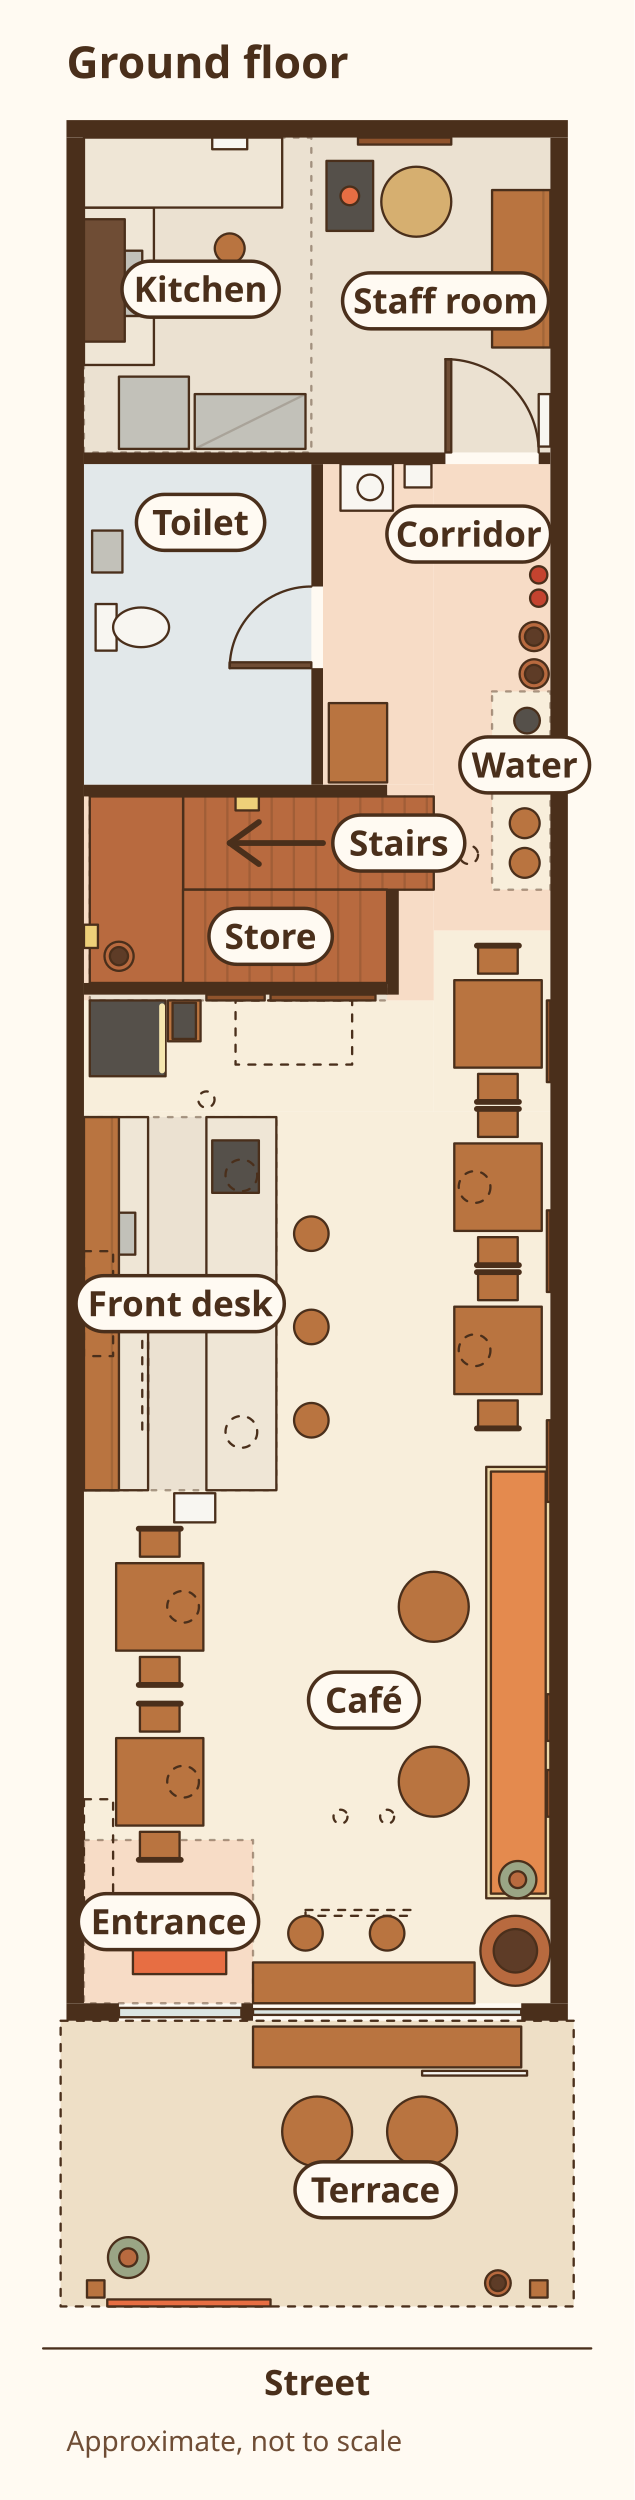
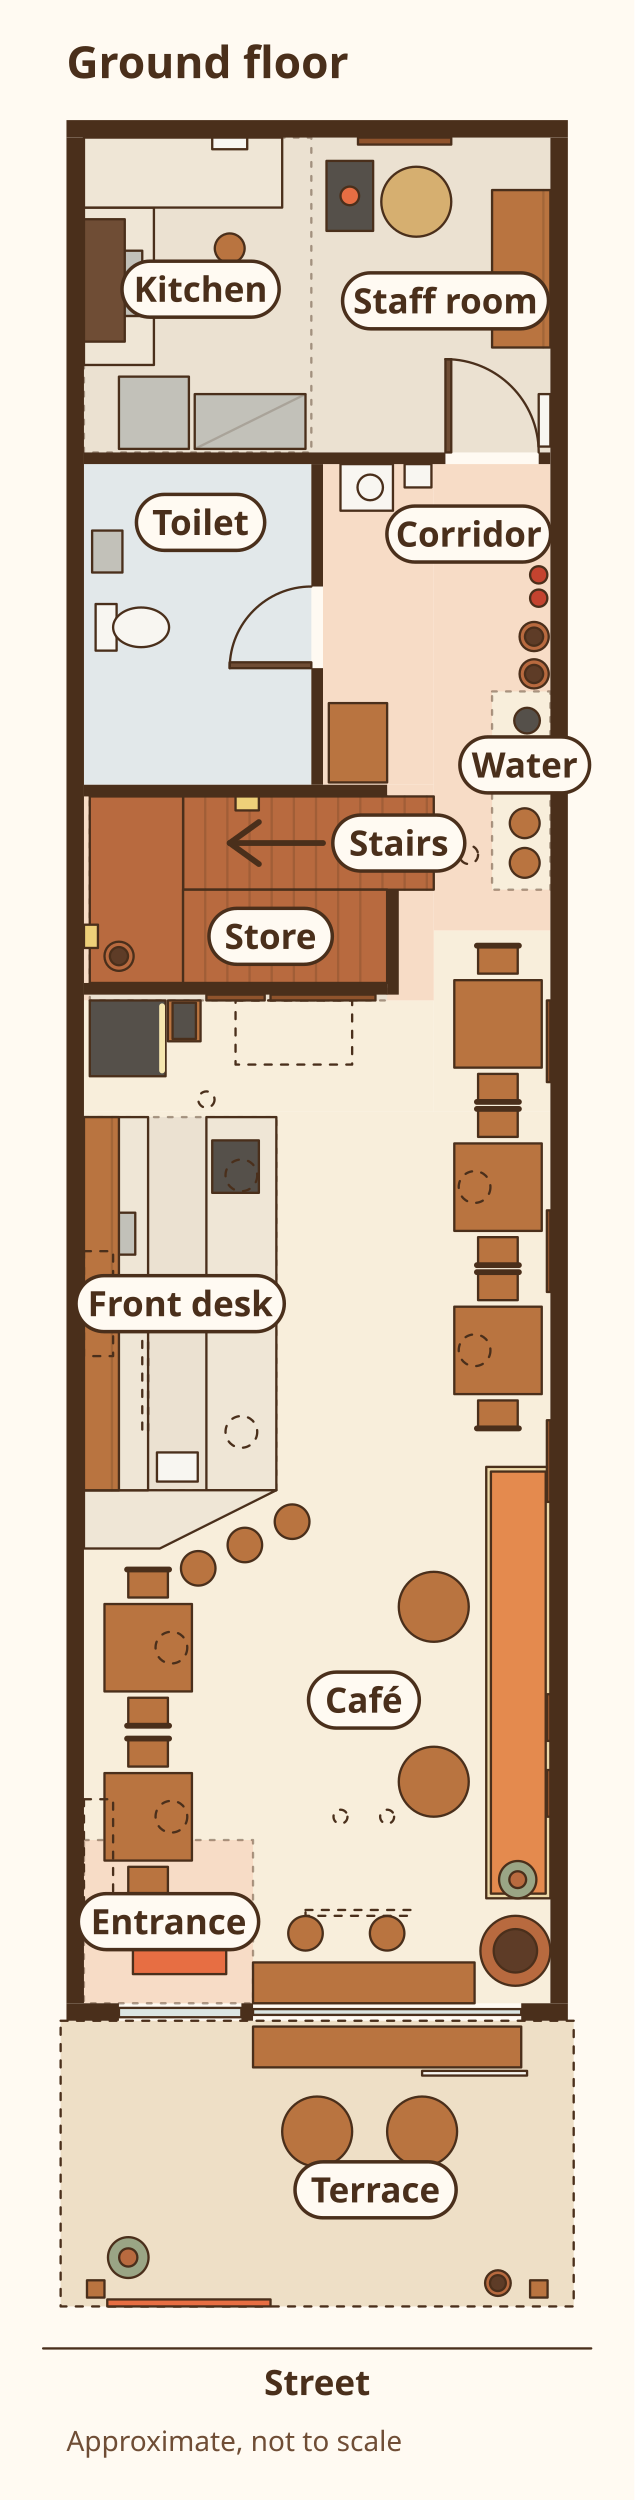
<svg xmlns="http://www.w3.org/2000/svg" class="hj-auto" viewBox="-36 -59 272 1072" width="272" height="1072" role="img" aria-labelledby="title desc">
  <style>.hj-auto{stroke:#4a2f1b;stroke-width:1;stroke-linecap:round;stroke-linejoin:round}.hj-auto path{vector-effect:non-scaling-stroke}.hj-auto text{stroke:none;font-family:Figtree,"Noto Sans Lao",system-ui,sans-serif}.hj-auto .b{fill:none;stroke-width:2.5}.hj-auto .dl{fill:none;stroke-dasharray:3 4}.hj-auto .h{stroke-width:1}.hj-auto .lb{fill:#fffaf2;stroke-width:1.5}.hj-auto .lc{fill:#6f4d35;font-size:12px}.hj-auto .ls{fill:#4a2f1b;font-size:12px;font-weight:600}.hj-auto .lt{fill:#4a2f1b;font-size:19px;font-weight:600}.hj-auto .lx{fill:#4a2f1b;font-size:15px;font-weight:600}.hj-auto .n{fill:none}.hj-auto .ns{stroke:none}.hj-auto .sd{fill:none;stroke-opacity:.45;stroke-dasharray:2 4}.hj-auto .tg{fill:none;stroke-opacity:.2}.hj-auto .wf{fill:#4a2f1b;stroke:none}.hj-auto .bm0{fill:#d6af70}.hj-auto .br0{fill:#6f4d35}.hj-auto .cs0{fill:#e48a4e}.hj-auto .dk0{fill:#55504a}.hj-auto .gl0{fill:#dbe5e2}.hj-auto .ja0{fill:#e76e43}.hj-auto .kfg{stroke:#f6e7b0}.hj-auto .la0{fill:#eed079}.hj-auto .pa0{fill:#fffaf2}.hj-auto .pl0{fill:#ecd9a8}.hj-auto .rd0{fill:#c4432f}.hj-auto .sg0{fill:#9aa585}.hj-auto .sh0{fill:#5e3c27}.hj-auto .sl0{fill:#c2c1b9}.hj-auto .t-outside{fill:#eedfc6}.hj-auto .t-path{fill:#f7dcc6}.hj-auto .t-shared{fill:#f8eedb}.hj-auto .t-staff{fill:#ebe1d1}.hj-auto .t-wash{fill:#e2e8ea}.hj-auto .tc0{fill:#b86a3f}.hj-auto .ti0{fill:#efe6d6}.hj-auto .wd0{fill:#b97440}.hj-auto .wh0{fill:#f8f6f1}.hj-auto .wk0{fill:#8f532c}@media (prefers-color-scheme:dark){.hj-auto{stroke:#dccdb6}.hj-auto .lb{fill:#2c1e13}.hj-auto .lc{fill:#cbb89c}.hj-auto .ls{fill:#f1e4cf}.hj-auto .lt{fill:#f1e4cf}.hj-auto .lx{fill:#f1e4cf}.hj-auto .wf{fill:#dccdb6}.hj-auto .bm0{fill:#806139}.hj-auto .br0{fill:#8a6444}.hj-auto .cs0{fill:#a3582f}.hj-auto .dk0{fill:#29251f}.hj-auto .gl0{fill:#e2b25a}.hj-auto .ja0{fill:#d0623a}.hj-auto .kfg{stroke:#eed079}.hj-auto .la0{fill:#f2d98a}.hj-auto .pa0{fill:#3a2b1f}.hj-auto .pl0{fill:#4a3423}.hj-auto .rd0{fill:#93301f}.hj-auto .sg0{fill:#6f7a60}.hj-auto .sh0{fill:#1b130d}.hj-auto .sl0{fill:#6a6862}.hj-auto .t-outside{fill:#2a221b}.hj-auto .t-path{fill:#40291b}.hj-auto .t-shared{fill:#33281d}.hj-auto .t-staff{fill:#2f271f}.hj-auto .t-wash{fill:#36302b}.hj-auto .tc0{fill:#8f5334}.hj-auto .ti0{fill:#4d4034}.hj-auto .wd0{fill:#7d4526}.hj-auto .wh0{fill:#5f5a54}.hj-auto .wk0{fill:#5e3219}}</style>
  <path class="pa0 ns" d="M-36 -59L236 -59L236 1013L-36 1013Z" />
  <g id="floor-ground" data-floor="ground" data-level="0">
    <g id="area-terrace" data-area="terrace" data-kind="outside">
      <path class="t-outside ns" d="M-10 807.5L210 807.5L210 930L-10 930Z" />
    </g>
    <g id="area-cafe" data-area="cafe" data-kind="shared">
      <path class="t-shared ns" d="M0 417.5L200 417.5L200 800L0 800Z" />
      <path class="t-shared ns" d="M0 370L150 370L150 417.5L0 417.5Z" />
      <path class="t-shared ns" d="M150 340L200 340L200 417.5L150 417.5Z" />
    </g>
    <g id="area-stairs-ground" data-area="stairs-ground" data-kind="path">
      <path class="t-path ns" d="M0 277.5L150 277.5L150 370L0 370Z" />
    </g>
    <g id="area-corridor" data-area="corridor" data-kind="path">
      <path class="t-path ns" d="M150 140L200 140L200 340L150 340Z" />
      <path class="t-path ns" d="M102.5 140L150 140L150 277.5L102.5 277.5Z" />
    </g>
    <g id="area-toilet-ground" data-area="toilet-ground" data-kind="wash">
      <path class="t-wash ns" d="M0 140L97.5 140L97.5 277.5L0 277.5Z" />
    </g>
    <g id="area-staff-kitchen" data-area="staff-kitchen" data-kind="staff">
      <path class="t-staff ns" d="M0 0L200 0L200 135L0 135Z" />
    </g>
    <g id="area-entrance" data-area="entrance" data-kind="path" data-parent="cafe">
      <path class="t-path ns" d="M0 730L72.5 730L72.5 800L0 800Z" />
      <path class="sd" d="M0 730L72.5 730L72.5 800L0 800Z" />
    </g>
    <g id="area-desk" data-area="desk" data-kind="staff" data-parent="cafe">
      <path class="t-staff ns" d="M0 420L82.5 420L82.5 580L0 580Z" />
      <path class="sd" d="M0 420L82.5 420L82.5 580L0 580Z" />
    </g>
    <g id="area-store-stairs" data-area="store-stairs" data-kind="staff" data-parent="stairs-ground">
      <path class="t-staff ns" d="M2.5 282.5L130 282.5L130 370L2.5 370Z" />
      <path class="sd" d="M2.5 282.5L130 282.5L130 370L2.5 370Z" />
    </g>
    <g id="area-water" data-area="water" data-kind="shared" data-parent="corridor">
      <path class="t-shared ns" d="M175 237.5L200 237.5L200 322.5L175 322.5Z" />
      <path class="sd" d="M175 237.5L200 237.5L200 322.5L175 322.5Z" />
    </g>
    <g id="area-kitchen" data-area="kitchen" data-kind="staff" data-parent="staff-kitchen">
      <path class="t-staff ns" d="M0 0L97.5 0L97.5 135L0 135Z" />
      <path class="sd" d="M0 0L97.5 0L97.5 135L0 135Z" />
    </g>
    <g id="fx-door-front" data-fixture="door" data-area="entrance" data-room="cafe">
      <path class="gl0" d="M15 802L67.5 802L67.5 806L15 806Z" />
    </g>
    <g id="fx-window-front" data-fixture="window" data-area="cafe" data-room="cafe">
      <path class="gl0" d="M72.5 802.5L187.5 802.5L187.5 805L72.5 805Z" />
    </g>
    <g id="fx-post-left" data-fixture="post" data-area="terrace" data-room="terrace">
      <path class="wd0" d="M1.3 918.8L8.8 918.8L8.8 926.2L1.3 926.2Z" />
    </g>
    <g id="fx-post-right" data-fixture="post" data-area="terrace" data-room="terrace">
      <path class="wd0" d="M191.3 918.8L198.8 918.8L198.8 926.2L191.3 926.2Z" />
    </g>
    <g id="fx-bench-terrace" data-fixture="bench" data-area="terrace" data-room="terrace">
      <path class="wd0" d="M72.5 810L187.5 810L187.5 827.5L72.5 827.5Z" />
    </g>
    <g id="fx-table-terrace-1" data-fixture="table-small-round" data-area="terrace" data-room="terrace">
      <path class="wd0" d="M115 855C115 863.3 108.3 870 100 870C91.7 870 85 863.3 85 855C85 846.7 91.7 840 100 840C108.3 840 115 846.7 115 855Z" />
    </g>
    <g id="fx-table-terrace-2" data-fixture="table-small-round" data-area="terrace" data-room="terrace">
      <path class="wd0" d="M160 855C160 863.3 153.3 870 145 870C136.7 870 130 863.3 130 855C130 846.7 136.7 840 145 840C153.3 840 160 846.7 160 855Z" />
    </g>
    <g id="fx-jar-butts" data-fixture="jar-clay" data-area="terrace" data-room="terrace" data-confirmed="false">
      <path class="tc0" d="M183 920C183 923 180.5 925.5 177.5 925.5C174.5 925.5 172 923 172 920C172 917 174.5 914.5 177.5 914.5C180.5 914.5 183 917 183 920Z" />
      <path class="sh0" d="M180.9 920C180.9 921.9 179.4 923.4 177.5 923.4C175.6 923.4 174.1 921.9 174.1 920C174.1 918.1 175.6 916.6 177.5 916.6C179.4 916.6 180.9 918.1 180.9 920Z" />
    </g>
    <g id="fx-plant-terrace" data-fixture="plant" data-area="terrace" data-room="terrace">
      <path class="sg0" d="M27.7 909C27.7 913.8 23.8 917.8 19 917.8C14.2 917.8 10.3 913.8 10.3 909C10.3 904.2 14.2 900.3 19 900.3C23.8 900.3 27.7 904.2 27.7 909Z" />
      <path class="tc0" d="M22.9 909C22.9 911.2 21.2 912.9 19 912.9C16.8 912.9 15.1 911.2 15.1 909C15.1 906.8 16.8 905.1 19 905.1C21.2 905.1 22.9 906.8 22.9 909Z" />
    </g>
    <g id="fx-doormat" data-fixture="doormat" data-area="entrance" data-room="cafe">
      <path class="ja0" d="M21 762.5L61 762.5L61 787.5L21 787.5Z" />
      <path class="tg" d="M21 775L61 775" />
    </g>
    <g id="fx-window-ledge" data-fixture="window-ledge" data-area="cafe" data-room="cafe">
      <path class="wd0" d="M72.5 782.5L167.5 782.5L167.5 800L72.5 800Z" />
    </g>
    <g id="fx-stool-window-1" data-fixture="stool-low" data-area="cafe" data-room="cafe">
      <path class="wd0" d="M102.4 770C102.4 774.1 99.1 777.4 95 777.4C90.9 777.4 87.6 774.1 87.6 770C87.6 765.9 90.9 762.6 95 762.6C99.1 762.6 102.4 765.9 102.4 770Z" />
    </g>
    <g id="fx-stool-window-2" data-fixture="stool-low" data-area="cafe" data-room="cafe">
      <path class="wd0" d="M137.4 770C137.4 774.1 134.1 777.4 130 777.4C125.9 777.4 122.6 774.1 122.6 770C122.6 765.9 125.9 762.6 130 762.6C134.1 762.6 137.4 765.9 137.4 770Z" />
    </g>
    <g id="fx-table-1" data-fixture="table" data-area="cafe" data-room="cafe">
-       <path class="wd0" d="M13.8 686.3L51.2 686.3L51.2 723.8L13.8 723.8Z" />
+       <path class="wd0" d="M8.8 701.3L46.3 701.3L46.3 738.8L8.8 738.8Z" />
    </g>
    <g id="fx-table-2" data-fixture="table" data-area="cafe" data-room="cafe">
-       <path class="wd0" d="M13.8 611.3L51.2 611.3L51.2 648.8L13.8 648.8Z" />
+       <path class="wd0" d="M8.8 628.8L46.3 628.8L46.3 666.3L8.8 666.3Z" />
    </g>
    <g id="fx-table-3" data-fixture="table" data-area="cafe" data-room="cafe">
      <path class="wd0" d="M158.8 501.3L196.3 501.3L196.3 538.8L158.8 538.8Z" />
    </g>
    <g id="fx-table-4" data-fixture="table" data-area="cafe" data-room="cafe">
      <path class="wd0" d="M158.8 431.3L196.3 431.3L196.3 468.8L158.8 468.8Z" />
    </g>
    <g id="fx-table-5" data-fixture="table" data-area="cafe" data-room="cafe">
      <path class="wd0" d="M158.8 361.3L196.3 361.3L196.3 398.8L158.8 398.8Z" />
    </g>
    <g id="fx-chair-1" data-fixture="chair" data-area="cafe" data-room="cafe">
-       <path class="wd0" d="M24 726.5L41 726.5L41 738.5L24 738.5Z" />
-       <path class="b n" d="M23.5 738.5L41.5 738.5" />
+       <path class="wd0" d="M19 741.5L36 741.5L36 753.5L19 753.5Z" />
+       <path class="b n" d="M18.5 753.5L36.5 753.5" />
    </g>
    <g id="fx-chair-2" data-fixture="chair" data-area="cafe" data-room="cafe">
-       <path class="wd0" d="M24 671.5L41 671.5L41 683.5L24 683.5Z" />
-       <path class="b n" d="M23.5 671.5L41.5 671.5" />
+       <path class="wd0" d="M19 686.5L36 686.5L36 698.5L19 698.5Z" />
+       <path class="b n" d="M18.5 686.5L36.5 686.5" />
    </g>
    <g id="fx-chair-3" data-fixture="chair" data-area="cafe" data-room="cafe">
-       <path class="wd0" d="M24 651.5L41 651.5L41 663.5L24 663.5Z" />
-       <path class="b n" d="M23.5 663.5L41.5 663.5" />
+       <path class="wd0" d="M19 669L36 669L36 681L19 681Z" />
+       <path class="b n" d="M18.5 681L36.5 681" />
    </g>
    <g id="fx-chair-4" data-fixture="chair" data-area="cafe" data-room="cafe">
-       <path class="wd0" d="M24 596.5L41 596.5L41 608.5L24 608.5Z" />
-       <path class="b n" d="M23.5 596.5L41.5 596.5" />
+       <path class="wd0" d="M19 614L36 614L36 626L19 626Z" />
+       <path class="b n" d="M18.5 614L36.5 614" />
    </g>
    <g id="fx-chair-5" data-fixture="chair" data-area="cafe" data-room="cafe">
      <path class="wd0" d="M169 541.5L186 541.5L186 553.5L169 553.5Z" />
      <path class="b n" d="M168.5 553.5L186.5 553.5" />
    </g>
    <g id="fx-chair-6" data-fixture="chair" data-area="cafe" data-room="cafe">
      <path class="wd0" d="M169 486.5L186 486.5L186 498.5L169 498.5Z" />
      <path class="b n" d="M168.5 486.5L186.5 486.5" />
    </g>
    <g id="fx-chair-7" data-fixture="chair" data-area="cafe" data-room="cafe">
      <path class="wd0" d="M169 471.5L186 471.5L186 483.5L169 483.5Z" />
      <path class="b n" d="M168.5 483.5L186.5 483.5" />
    </g>
    <g id="fx-chair-8" data-fixture="chair" data-area="cafe" data-room="cafe">
      <path class="wd0" d="M169 416.5L186 416.5L186 428.5L169 428.5Z" />
      <path class="b n" d="M168.5 416.5L186.5 416.5" />
    </g>
    <g id="fx-chair-9" data-fixture="chair" data-area="cafe" data-room="cafe">
      <path class="wd0" d="M169 401.5L186 401.5L186 413.5L169 413.5Z" />
      <path class="b n" d="M168.5 413.5L186.5 413.5" />
    </g>
    <g id="fx-chair-10" data-fixture="chair" data-area="cafe" data-room="cafe">
      <path class="wd0" d="M169 346.5L186 346.5L186 358.5L169 358.5Z" />
      <path class="b n" d="M168.5 346.5L186.5 346.5" />
    </g>
    <g id="fx-bench-seat" data-fixture="bench-seat" data-area="cafe" data-room="cafe">
      <path class="pl0" d="M172.5 570L200 570L200 755L172.5 755Z" />
      <path class="cs0" d="M174.5 572L198 572L198 753L174.5 753Z" />
    </g>
    <g id="fx-table-tall-1" data-fixture="table-tall-round" data-area="cafe" data-room="cafe">
      <path class="wd0" d="M165 705C165 713.3 158.3 720 150 720C141.7 720 135 713.3 135 705C135 696.7 141.7 690 150 690C158.3 690 165 696.7 165 705Z" />
    </g>
    <g id="fx-table-tall-2" data-fixture="table-tall-round" data-area="cafe" data-room="cafe">
      <path class="wd0" d="M165 630C165 638.3 158.3 645 150 645C141.7 645 135 638.3 135 630C135 621.7 141.7 615 150 615C158.3 615 165 621.7 165 630Z" />
    </g>
    <g id="fx-jar-big" data-fixture="jar-big" data-area="cafe" data-room="cafe">
      <path class="tc0" d="M200 777.5C200 785.8 193.3 792.5 185 792.5C176.7 792.5 170 785.8 170 777.5C170 769.2 176.7 762.5 185 762.5C193.3 762.5 200 769.2 200 777.5Z" />
      <path class="sh0" d="M194.3 777.5C194.3 782.6 190.1 786.8 185 786.8C179.9 786.8 175.7 782.6 175.7 777.5C175.7 772.4 179.9 768.2 185 768.2C190.1 768.2 194.3 772.4 194.3 777.5Z" />
    </g>
    <g id="fx-plant-cafe" data-fixture="plant" data-area="cafe" data-room="cafe">
      <path class="sg0" d="M194 747C194 751.4 190.4 755 186 755C181.6 755 178 751.4 178 747C178 742.6 181.6 739 186 739C190.4 739 194 742.6 194 747Z" />
      <path class="tc0" d="M189.6 747C189.6 749 188 750.6 186 750.6C184 750.6 182.4 749 182.4 747C182.4 745 184 743.4 186 743.4C188 743.4 189.6 745 189.6 747Z" />
    </g>
    <g id="fx-counter" data-fixture="counter" data-area="desk" data-room="cafe">
      <path class="ti0" d="M52.5 420L82.5 420L82.5 580L52.5 580Z" />
    </g>
+     <g id="fx-bar" data-fixture="bar" data-area="cafe" data-room="cafe">
+       <path class="ti0" d="M0 605L32.5 605L82.5 580L0 580Z" />
+     </g>
    <g id="fx-back-counter" data-fixture="back-counter" data-area="desk" data-room="cafe">
      <path class="ti0" d="M0 420L27.5 420L27.5 580L0 580Z" />
    </g>
    <g id="fx-sink-bar" data-fixture="sink" data-area="desk" data-room="cafe">
      <path class="sl0" d="M6 461L22 461L22 479L6 479Z" />
    </g>
    <g id="fx-coffee-machine" data-fixture="coffee-machine" data-area="desk" data-room="cafe">
      <path class="dk0" d="M55 430L75 430L75 452.5L55 452.5Z" />
    </g>
    <g id="fx-shelves" data-fixture="shelves" data-area="desk" data-room="cafe">
      <path class="wd0" d="M0 420L15 420L15 580L0 580Z" />
      <path class="tg" d="M12 580L12 420" />
    </g>
    <g id="fx-stool-bar-1" data-fixture="stool-bar" data-area="cafe" data-room="cafe">
-       <path class="wd0" d="M104.9 550C104.9 554.1 101.6 557.4 97.5 557.4C93.4 557.4 90.1 554.1 90.1 550C90.1 545.9 93.4 542.6 97.5 542.6C101.6 542.6 104.9 545.9 104.9 550Z" />
+       <path class="wd0" d="M56.4 613.5C56.4 617.6 53.1 620.9 49 620.9C44.9 620.9 41.6 617.6 41.6 613.5C41.6 609.4 44.9 606.1 49 606.1C53.1 606.1 56.4 609.4 56.4 613.5Z" />
    </g>
    <g id="fx-stool-bar-2" data-fixture="stool-bar" data-area="cafe" data-room="cafe">
-       <path class="wd0" d="M104.9 510C104.9 514.1 101.6 517.4 97.5 517.4C93.4 517.4 90.1 514.1 90.1 510C90.1 505.9 93.4 502.6 97.5 502.6C101.6 502.6 104.9 505.9 104.9 510Z" />
+       <path class="wd0" d="M76.4 603.5C76.4 607.6 73.1 610.9 69 610.9C64.9 610.9 61.6 607.6 61.6 603.5C61.6 599.4 64.9 596.1 69 596.1C73.1 596.1 76.4 599.4 76.4 603.5Z" />
    </g>
    <g id="fx-stool-bar-3" data-fixture="stool-bar" data-area="cafe" data-room="cafe">
-       <path class="wd0" d="M104.9 470C104.9 474.1 101.6 477.4 97.5 477.4C93.4 477.4 90.1 474.1 90.1 470C90.1 465.9 93.4 462.6 97.5 462.6C101.6 462.6 104.9 465.9 104.9 470Z" />
+       <path class="wd0" d="M96.7 593.5C96.7 597.6 93.4 600.9 89.3 600.9C85.1 600.9 81.8 597.6 81.8 593.5C81.8 589.4 85.1 586.1 89.3 586.1C93.4 586.1 96.7 589.4 96.7 593.5Z" />
    </g>
    <g id="fx-fridge-drinks" data-fixture="fridge-drinks" data-area="cafe" data-room="cafe">
      <path class="dk0" d="M2.5 370L35 370L35 402.5L2.5 402.5Z" />
      <path class="b n kfg" d="M33.5 400L33.5 372.5" />
    </g>
    <g id="fx-printer" data-fixture="printer" data-area="cafe" data-room="cafe">
      <path class="wd0" d="M36 370L50 370L50 387.5L36 387.5Z" />
      <path class="dk0" d="M38 371L48 371L48 386.5L38 386.5Z" />
    </g>
-     <g id="fx-dehumidifier" data-fixture="dehumidifier" data-area="cafe" data-room="cafe">
-       <path class="wh0" d="M38.7 581.3L56.3 581.3L56.3 593.8L38.7 593.8Z" />
+     <g id="fx-dehumidifier" data-fixture="dehumidifier" data-area="cafe" data-room="cafe" data-confirmed="false">
+       <path class="wh0" d="M31.3 563.8L48.8 563.8L48.8 576.3L31.3 576.3Z" />
    </g>
    <g id="fx-luggage-space" data-fixture="luggage-space" data-area="cafe" data-room="cafe">
      <path class="dl" d="M65 370L115 370L115 397.5L65 397.5Z" />
    </g>
    <g id="fx-stairs-up" data-fixture="stairs" data-area="stairs-ground" data-room="stairs-ground">
      <path class="tc0" d="M42.5 282.5L150 282.5L150 322.5L42.5 322.5Z" />
      <path class="tg" d="M52 322.5L52 282.5M61.5 322.5L61.5 282.5M71 322.5L71 282.5M80.5 322.5L80.5 282.5M90 322.5L90 282.5M99.5 322.5L99.5 282.5M109 322.5L109 282.5M118.5 322.5L118.5 282.5M128 322.5L128 282.5M137.5 322.5L137.5 282.5M147 322.5L147 282.5" />
      <path class="b n" d="M102.5 302.5L62.5 302.5" />
      <path class="b n" d="M75 311.5L62.5 302.5L75 293.5" />
      <text class="ls" x="120" y="306.4" text-anchor="middle" textLength="13.2" lengthAdjust="spacingAndGlyphs">Up</text>
    </g>
    <g id="fx-stairs-landing" data-fixture="stairs" data-area="stairs-ground" data-room="stairs-ground">
      <path class="tc0" d="M2.5 282.5L42.5 282.5L42.5 362.5L2.5 362.5Z" />
    </g>
    <g id="fx-stairs-up-2" data-fixture="stairs" data-area="stairs-ground" data-room="stairs-ground">
      <path class="tc0" d="M42.5 322.5L130 322.5L130 362.5L42.5 362.5Z" />
      <path class="tg" d="M52 362.5L52 322.5M61.5 362.5L61.5 322.5M71 362.5L71 322.5M80.5 362.5L80.5 322.5M90 362.5L90 322.5M99.5 362.5L99.5 322.5M109 362.5L109 322.5M118.5 362.5L118.5 322.5" />
    </g>
    <g id="fx-door-store" data-fixture="door-panel" data-label="Staff Only" data-area="store-stairs" data-room="stairs-ground">
      <path class="wk0" d="M52.5 367.5L77.5 367.5L77.5 370L52.5 370Z" />
    </g>
    <g id="fx-doors-store" data-fixture="door-panel" data-area="store-stairs" data-room="stairs-ground">
      <path class="wk0" d="M80 367.5L125 367.5L125 370L80 370Z" />
    </g>
    <g id="fx-cupboard-corridor" data-fixture="cupboard" data-area="corridor" data-room="corridor">
      <path class="wd0" d="M105 242.5L130 242.5L130 276.5L105 276.5Z" />
    </g>
    <g id="fx-water-dispenser" data-fixture="water-dispenser" data-area="water" data-room="corridor">
      <path class="sl0" d="M180.3 260.3L197.7 260.3L197.7 277.8L180.3 277.8Z" />
      <path class="bm0" d="M196 269C196 272.9 192.9 276 189 276C185.1 276 182 272.9 182 269C182 265.1 185.1 262 189 262C192.9 262 196 265.1 196 269Z" />
    </g>
    <g id="fx-stool-water-1" data-fixture="stool-low" data-area="water" data-room="corridor">
      <path class="wd0" d="M195.4 311C195.4 314.5 192.5 317.4 189 317.4C185.5 317.4 182.6 314.5 182.6 311C182.6 307.5 185.5 304.6 189 304.6C192.5 304.6 195.4 307.5 195.4 311Z" />
    </g>
    <g id="fx-stool-water-2" data-fixture="stool-low" data-area="water" data-room="corridor">
      <path class="wd0" d="M195.4 294C195.4 297.5 192.5 300.4 189 300.4C185.5 300.4 182.6 297.5 182.6 294C182.6 290.5 185.5 287.6 189 287.6C192.5 287.6 195.4 290.5 195.4 294Z" />
    </g>
    <g id="fx-bin-water" data-fixture="bin" data-area="water" data-room="corridor">
      <path class="dk0" d="M195.5 250C195.5 253 193 255.5 190 255.5C187 255.5 184.5 253 184.5 250C184.5 247 187 244.5 190 244.5C193 244.5 195.5 247 195.5 250Z" />
    </g>
    <g id="fx-jar-clay-1" data-fixture="jar-clay" data-area="corridor" data-room="corridor">
      <path class="tc0" d="M199.3 230C199.3 233.5 196.5 236.2 193 236.2C189.5 236.2 186.8 233.5 186.8 230C186.8 226.5 189.5 223.7 193 223.7C196.5 223.7 199.3 226.5 199.3 230Z" />
      <path class="sh0" d="M196.9 230C196.9 232.1 195.1 233.9 193 233.9C190.9 233.9 189.1 232.1 189.1 230C189.1 227.9 190.9 226.1 193 226.1C195.1 226.1 196.9 227.9 196.9 230Z" />
    </g>
    <g id="fx-jar-clay-2" data-fixture="jar-clay" data-area="corridor" data-room="corridor">
      <path class="tc0" d="M199.3 214C199.3 217.5 196.5 220.2 193 220.2C189.5 220.2 186.8 217.5 186.8 214C186.8 210.5 189.5 207.7 193 207.7C196.5 207.7 199.3 210.5 199.3 214Z" />
      <path class="sh0" d="M196.9 214C196.9 216.1 195.1 217.9 193 217.9C190.9 217.9 189.1 216.1 189.1 214C189.1 211.9 190.9 210.1 193 210.1C195.1 210.1 196.9 211.9 196.9 214Z" />
    </g>
    <g id="fx-extinguisher-1" data-fixture="extinguisher" data-area="corridor" data-room="corridor">
      <path class="rd0" d="M198.7 197.5C198.7 199.6 197.1 201.2 195 201.2C192.9 201.2 191.3 199.6 191.3 197.5C191.3 195.4 192.9 193.8 195 193.8C197.1 193.8 198.7 195.4 198.7 197.5Z" />
    </g>
    <g id="fx-extinguisher-2" data-fixture="extinguisher" data-area="corridor" data-room="corridor">
      <path class="rd0" d="M198.7 187.5C198.7 189.6 197.1 191.2 195 191.2C192.9 191.2 191.3 189.6 191.3 187.5C191.3 185.4 192.9 183.8 195 183.8C197.1 183.8 198.7 185.4 198.7 187.5Z" />
    </g>
    <g id="fx-toilet-ground" data-fixture="toilet" data-area="toilet-ground" data-room="toilet-ground">
      <path class="wh0" d="M5 200L14 200L14 220L5 220Z" />
      <path class="wh0" d="M36.5 210C36.5 205.3 31.1 201.5 24.5 201.5C17.9 201.5 12.5 205.3 12.5 210C12.5 214.7 17.9 218.5 24.5 218.5C31.1 218.5 36.5 214.7 36.5 210Z" />
    </g>
    <g id="fx-sink-toilet" data-fixture="sink-small" data-area="toilet-ground" data-room="toilet-ground">
      <path class="sl0" d="M3.5 168.5L16.5 168.5L16.5 186.5L3.5 186.5Z" />
    </g>
    <g id="fx-door-toilet" data-fixture="door-leaf" data-label="Toilet" data-area="toilet-ground" data-room="toilet-ground">
      <path class="br0" d="M62.5 225L97.5 225L97.5 227.5L62.5 227.5Z" />
      <path class="h n" d="M62.5 227.5C62.5 208.2 78.2 192.5 97.5 192.5" />
    </g>
    <g id="fx-basin-corridor" data-fixture="basin" data-area="corridor" data-room="corridor">
      <path class="wh0" d="M110 140L132.5 140L132.5 160L110 160Z" />
      <path class="h n" d="M128.2 150C128.2 153 125.8 155.5 122.7 155.5C119.7 155.5 117.3 153 117.3 150C117.3 147 119.7 144.5 122.7 144.5C125.8 144.5 128.2 147 128.2 150Z" />
    </g>
    <g id="fx-hand-dryer-ground" data-fixture="hand-dryer" data-area="corridor" data-room="corridor">
      <path class="wh0" d="M137.5 140L149 140L149 150L137.5 150Z" />
    </g>
    <g id="fx-door-staff" data-fixture="door-leaf" data-label="Staff Only" data-area="staff-kitchen" data-room="staff-kitchen">
      <path class="br0" d="M155 95L157.5 95L157.5 135L155 135Z" />
      <path class="h n" d="M155 95C177.1 95 195 112.9 195 135" />
    </g>
    <g id="fx-staff-lockers" data-fixture="staff-lockers" data-area="staff-kitchen" data-room="staff-kitchen">
      <path class="wd0" d="M175 22.5L200 22.5L200 90L175 90Z" />
      <path class="tg" d="M197 90L197 22.5" />
    </g>
    <g id="fx-water-tank" data-fixture="water-tank" data-area="staff-kitchen" data-room="staff-kitchen">
      <path class="bm0" d="M157.5 27.5C157.5 35.8 150.8 42.5 142.5 42.5C134.2 42.5 127.5 35.8 127.5 27.5C127.5 19.2 134.2 12.5 142.5 12.5C150.8 12.5 157.5 19.2 157.5 27.5Z" />
    </g>
    <g id="fx-shrine" data-fixture="shrine" data-area="staff-kitchen" data-room="staff-kitchen">
      <path class="dk0" d="M104 10L124 10L124 40L104 40Z" />
      <path class="ja0" d="M118 25C118 27.2 116.2 29 114 29C111.8 29 110 27.2 110 25C110 22.8 111.8 21 114 21C116.2 21 118 22.8 118 25Z" />
    </g>
    <g id="fx-lattice-door" data-fixture="lattice-door" data-area="staff-kitchen" data-room="staff-kitchen">
      <path class="wk0" d="M117.5 0L157.5 0L157.5 3L117.5 3Z" />
    </g>
    <g id="fx-rack-kitchen" data-fixture="rack" data-area="kitchen" data-room="staff-kitchen">
      <path class="sl0" d="M47.5 110L95 110L95 133.5L47.5 133.5Z" />
      <path class="tg" d="M47.5 133.5L95 110" />
    </g>
    <g id="fx-fridge-kitchen" data-fixture="fridge" data-area="kitchen" data-room="staff-kitchen">
      <path class="sl0" d="M15 102.5L45 102.5L45 133.5L15 133.5Z" />
    </g>
    <g id="fx-kitchen-counter" data-fixture="kitchen-counter" data-area="kitchen" data-room="staff-kitchen">
      <path class="ti0" d="M0 30L30 30L30 97.5L0 97.5Z" />
    </g>
    <g id="fx-sink-kitchen" data-fixture="sink" data-area="kitchen" data-room="staff-kitchen">
      <path class="sl0" d="M5 48.5L25 48.5L25 76.5L5 76.5Z" />
    </g>
    <g id="fx-kitchen-counter-back" data-fixture="kitchen-counter" data-area="kitchen" data-room="staff-kitchen">
      <path class="ti0" d="M0 0L85 0L85 30L0 30Z" />
    </g>
    <g id="fx-cupboard-kitchen" data-fixture="cupboard" data-area="kitchen" data-room="staff-kitchen">
      <path class="br0" d="M0 35L17.5 35L17.5 87.5L0 87.5Z" />
    </g>
    <g id="fx-stool-kitchen-1" data-fixture="stool-low" data-area="kitchen" data-room="staff-kitchen">
      <path class="wd0" d="M63.9 70C63.9 73.5 61 76.4 57.5 76.4C54 76.4 51.1 73.5 51.1 70C51.1 66.5 54 63.6 57.5 63.6C61 63.6 63.9 66.5 63.9 70Z" />
    </g>
    <g id="fx-stool-kitchen-2" data-fixture="stool-low" data-area="kitchen" data-room="staff-kitchen">
      <path class="wd0" d="M68.9 47.5C68.9 51 66 53.9 62.5 53.9C59 53.9 56.1 51 56.1 47.5C56.1 44 59 41.1 62.5 41.1C66 41.1 68.9 44 68.9 47.5Z" />
    </g>
    <g id="fx-awning" data-fixture="awning" data-area="terrace" data-room="terrace">
      <path class="dl" d="M-10 807.5L210 807.5L210 930L-10 930Z" />
    </g>
    <g id="fx-sign-hostel" data-fixture="sign-hostel" data-area="terrace" data-room="terrace">
      <path class="ja0" d="M10 927L80 927L80 930L10 930Z" />
    </g>
    <g id="fx-sign-hanging" data-fixture="sign-hanging" data-label="House of Jars" data-area="terrace" data-room="terrace">
      <path class="wh0" d="M145 829L190 829L190 831L145 831Z" />
    </g>
    <g id="fx-ac-cafe-1" data-fixture="ac-indoor" data-area="cafe" data-room="cafe">
      <path class="dl" d="M0 712.5L12.5 712.5L12.5 757.5L0 757.5Z" />
    </g>
    <g id="fx-ac-cafe-2" data-fixture="ac-indoor" data-area="cafe" data-room="cafe">
      <path class="dl" d="M0 477.5L12.5 477.5L12.5 522.5L0 522.5Z" />
    </g>
    <g id="fx-pendant-1" data-fixture="pendant-lamp" data-area="cafe" data-room="cafe" data-confirmed="false">
-       <path class="dl" d="M49.3 705C49.3 708.8 46.3 711.8 42.5 711.8C38.7 711.8 35.7 708.8 35.7 705C35.7 701.2 38.7 698.2 42.5 698.2C46.3 698.2 49.3 701.2 49.3 705Z" />
+       <path class="dl" d="M44.3 720C44.3 723.8 41.3 726.8 37.5 726.8C33.7 726.8 30.7 723.8 30.7 720C30.7 716.2 33.7 713.2 37.5 713.2C41.3 713.2 44.3 716.2 44.3 720Z" />
    </g>
    <g id="fx-pendant-2" data-fixture="pendant-lamp" data-area="cafe" data-room="cafe" data-confirmed="false">
-       <path class="dl" d="M49.3 630C49.3 633.8 46.3 636.8 42.5 636.8C38.7 636.8 35.7 633.8 35.7 630C35.7 626.2 38.7 623.2 42.5 623.2C46.3 623.2 49.3 626.2 49.3 630Z" />
+       <path class="dl" d="M44.3 647.5C44.3 651.3 41.3 654.3 37.5 654.3C33.7 654.3 30.7 651.3 30.7 647.5C30.7 643.7 33.7 640.7 37.5 640.7C41.3 640.7 44.3 643.7 44.3 647.5Z" />
    </g>
    <g id="fx-pendant-3" data-fixture="pendant-lamp" data-area="cafe" data-room="cafe" data-confirmed="false">
      <path class="dl" d="M74.3 555C74.3 558.8 71.3 561.8 67.5 561.8C63.7 561.8 60.7 558.8 60.7 555C60.7 551.2 63.7 548.2 67.5 548.2C71.3 548.2 74.3 551.2 74.3 555Z" />
    </g>
    <g id="fx-pendant-4" data-fixture="pendant-lamp" data-area="cafe" data-room="cafe" data-confirmed="false">
      <path class="dl" d="M74.3 500C74.3 503.8 71.3 506.8 67.5 506.8C63.7 506.8 60.7 503.8 60.7 500C60.7 496.2 63.7 493.2 67.5 493.2C71.3 493.2 74.3 496.2 74.3 500Z" />
    </g>
    <g id="fx-pendant-5" data-fixture="pendant-lamp" data-area="cafe" data-room="cafe" data-confirmed="false">
      <path class="dl" d="M74.3 445C74.3 448.8 71.3 451.8 67.5 451.8C63.7 451.8 60.7 448.8 60.7 445C60.7 441.2 63.7 438.2 67.5 438.2C71.3 438.2 74.3 441.2 74.3 445Z" />
    </g>
    <g id="fx-pendant-6" data-fixture="pendant-lamp" data-area="cafe" data-room="cafe" data-confirmed="false">
      <path class="dl" d="M174.3 520C174.3 523.8 171.3 526.8 167.5 526.8C163.7 526.8 160.7 523.8 160.7 520C160.7 516.2 163.7 513.2 167.5 513.2C171.3 513.2 174.3 516.2 174.3 520Z" />
    </g>
    <g id="fx-pendant-7" data-fixture="pendant-lamp" data-area="cafe" data-room="cafe" data-confirmed="false">
      <path class="dl" d="M174.3 450C174.3 453.8 171.3 456.8 167.5 456.8C163.7 456.8 160.7 453.8 160.7 450C160.7 446.2 163.7 443.2 167.5 443.2C171.3 443.2 174.3 446.2 174.3 450Z" />
    </g>
    <g id="fx-downlight-cafe-1" data-fixture="ceiling-light" data-area="cafe" data-room="cafe" data-confirmed="false">
      <path class="dl" d="M113 720C113 721.7 111.7 723 110 723C108.3 723 107 721.7 107 720C107 718.3 108.3 717 110 717C111.7 717 113 718.3 113 720Z" />
    </g>
    <g id="fx-downlight-cafe-2" data-fixture="ceiling-light" data-area="cafe" data-room="cafe" data-confirmed="false">
      <path class="dl" d="M133 720C133 721.7 131.7 723 130 723C128.3 723 127 721.7 127 720C127 718.3 128.3 717 130 717C131.7 717 133 718.3 133 720Z" />
    </g>
    <g id="fx-downlight-cafe-3" data-fixture="ceiling-light" data-area="cafe" data-room="cafe" data-confirmed="false">
      <path class="dl" d="M56 412.5C56 414.4 54.4 416 52.5 416C50.6 416 49 414.4 49 412.5C49 410.6 50.6 409 52.5 409C54.4 409 56 410.6 56 412.5Z" />
    </g>
    <g id="fx-track-front" data-fixture="track-light" data-area="cafe" data-room="cafe">
      <path class="dl" d="M95 760L140 760L140 762.5L95 762.5Z" />
    </g>
    <g id="fx-track-shelves" data-fixture="track-light" data-area="desk" data-room="cafe">
      <path class="dl" d="M25 505L27.5 505L27.5 555L25 555Z" />
    </g>
    <g id="fx-frame-1" data-fixture="picture-frame" data-area="cafe" data-room="cafe" data-confirmed="false">
      <path class="wk0" d="M198.5 700L200 700L200 720L198.5 720Z" />
    </g>
    <g id="fx-frame-2" data-fixture="picture-frame" data-area="cafe" data-room="cafe" data-confirmed="false">
      <path class="wk0" d="M198.5 667.5L200 667.5L200 687.5L198.5 687.5Z" />
    </g>
    <g id="fx-frame-3" data-fixture="picture-frame" data-area="cafe" data-room="cafe" data-confirmed="false">
      <path class="wk0" d="M198.5 550L200 550L200 585L198.5 585Z" />
    </g>
    <g id="fx-frame-4" data-fixture="picture-frame" data-area="cafe" data-room="cafe" data-confirmed="false">
      <path class="wk0" d="M198.5 460L200 460L200 495L198.5 495Z" />
    </g>
    <g id="fx-frame-5" data-fixture="picture-frame" data-area="cafe" data-room="cafe" data-confirmed="false">
      <path class="wk0" d="M198.5 370L200 370L200 405L198.5 405Z" />
    </g>
    <g id="fx-jar-clay-stairs" data-fixture="jar-clay" data-area="stairs-ground" data-room="stairs-ground" data-confirmed="false">
      <path class="tc0" d="M21.3 351C21.3 354.5 18.5 357.3 15 357.3C11.5 357.3 8.8 354.5 8.8 351C8.8 347.5 11.5 344.8 15 344.8C18.5 344.8 21.3 347.5 21.3 351Z" />
      <path class="sh0" d="M18.9 351C18.9 353.1 17.1 354.9 15 354.9C12.9 354.9 11.1 353.1 11.1 351C11.1 348.9 12.9 347.1 15 347.1C17.1 347.1 18.9 348.9 18.9 351Z" />
    </g>
    <g id="fx-wall-lamp-stairs-1" data-fixture="wall-lamp" data-area="stairs-ground" data-room="stairs-ground">
      <path class="la0" d="M0 337.5L6 337.5L6 347.5L0 347.5Z" />
    </g>
    <g id="fx-wall-lamp-stairs-2" data-fixture="wall-lamp" data-area="stairs-ground" data-room="stairs-ground">
      <path class="la0" d="M65 282.5L75 282.5L75 288.5L65 288.5Z" />
    </g>
    <g id="fx-downlight-corridor-1" data-fixture="ceiling-light" data-area="corridor" data-room="corridor">
      <path class="dl" d="M169 307.5C169 309.7 167.2 311.5 165 311.5C162.8 311.5 161 309.7 161 307.5C161 305.3 162.8 303.5 165 303.5C167.2 303.5 169 305.3 169 307.5Z" />
    </g>
    <g id="fx-downlight-corridor-2" data-fixture="ceiling-light" data-area="corridor" data-room="corridor">
      <path class="dl" d="M169 170C169 172.2 167.2 174 165 174C162.8 174 161 172.2 161 170C161 167.8 162.8 166 165 166C167.2 166 169 167.8 169 170Z" />
    </g>
    <g id="fx-fuse-box" data-fixture="fuse-box" data-area="staff-kitchen" data-room="staff-kitchen">
      <path class="wh0" d="M195 110L200 110L200 132.5L195 132.5Z" />
    </g>
    <g id="fx-tube-light-staff" data-fixture="ceiling-light" data-area="staff-kitchen" data-room="staff-kitchen">
      <path class="dl" d="M125 71L175 71L175 75L125 75Z" />
    </g>
    <g id="fx-fan-exhaust-kitchen" data-fixture="fan-exhaust" data-area="kitchen" data-room="staff-kitchen">
      <path class="wh0" d="M55 0L70 0L70 5L55 5Z" />
    </g>
    <g data-walls="">
      <path class="wf" d="M-7.5 800L15 800L15 807.5L-7.5 807.5Z" />
      <path class="wf" d="M67.5 800L72.5 800L72.5 807.5L67.5 807.5Z" />
      <path class="wf" d="M187.5 800L207.5 800L207.5 807.5L187.5 807.5Z" />
      <path class="wf" d="M-7.5 0L0 0L0 800L-7.5 800Z" />
      <path class="wf" d="M200 0L207.5 0L207.5 800L200 800Z" />
      <path class="wf" d="M-7.5 -7.5L207.5 -7.5L207.5 0L-7.5 0Z" />
      <path class="wf" d="M0 362.5L130 362.5L130 367.5L0 367.5Z" />
      <path class="wf" d="M130 322.5L135 322.5L135 367.5L130 367.5Z" />
      <path class="wf" d="M0 277.5L130 277.5L130 282.5L0 282.5Z" />
      <path class="wf" d="M97.5 227.5L102.5 227.5L102.5 277.5L97.5 277.5Z" />
      <path class="wf" d="M97.5 140L102.5 140L102.5 192.5L97.5 192.5Z" />
      <path class="wf" d="M0 135L155 135L155 140L0 140Z" />
      <path class="wf" d="M195 135L200 135L200 140L195 140Z" />
    </g>
    <g id="labels-ground" data-labels="" data-floor="ground">
      <path class="lb" d="M102.5 868L147.6 868C154.2 868 159.6 873.4 159.6 880L159.6 880C159.6 886.6 154.2 892 147.6 892L102.5 892C95.8 892 90.5 886.6 90.5 880L90.5 880C90.5 873.4 95.8 868 102.5 868Z" />
      <text class="lx" x="125" y="885.4" text-anchor="middle" textLength="53.1" lengthAdjust="spacingAndGlyphs">Terrace</text>
      <path class="lb" d="M108.3 658L131.8 658C138.4 658 143.8 663.4 143.8 670L143.8 670C143.8 676.6 138.4 682 131.8 682L108.3 682C101.6 682 96.3 676.6 96.3 670L96.3 670C96.3 663.4 101.6 658 108.3 658Z" />
      <text class="lx" x="120" y="675.4" text-anchor="middle" textLength="31.5" lengthAdjust="spacingAndGlyphs">Café</text>
      <path class="lb" d="M9.6 753L62.9 753C69.5 753 74.9 758.4 74.9 765L74.9 765C74.9 771.6 69.5 777 62.9 777L9.6 777C3 777 -2.4 771.6 -2.4 765L-2.4 765C-2.4 758.4 3 753 9.6 753Z" />
      <text class="lx" x="36.3" y="770.4" text-anchor="middle" textLength="61.2" lengthAdjust="spacingAndGlyphs">Entrance</text>
      <path class="lb" d="M8.6 488L73.9 488C80.5 488 85.9 493.4 85.9 500L85.9 500C85.9 506.6 80.5 512 73.9 512L8.6 512C2 512 -3.4 506.6 -3.4 500L-3.4 500C-3.4 493.4 2 488 8.6 488Z" />
      <text class="lx" x="41.3" y="505.4" text-anchor="middle" textLength="73.2" lengthAdjust="spacingAndGlyphs">Front desk</text>
      <path class="lb" d="M118.7 290.5L151.3 290.5C158 290.5 163.3 295.9 163.3 302.5L163.3 302.5C163.3 309.1 158 314.5 151.3 314.5L118.7 314.5C112 314.5 106.7 309.1 106.7 302.5L106.7 302.5C106.7 295.9 112 290.5 118.7 290.5Z" />
      <text class="lx" x="135" y="307.9" text-anchor="middle" textLength="40.7" lengthAdjust="spacingAndGlyphs">Stairs</text>
      <path class="lb" d="M65.6 330.5L94.4 330.5C101.1 330.5 106.5 335.9 106.5 342.5L106.5 342.5C106.5 349.1 101.1 354.5 94.4 354.5L65.6 354.5C58.9 354.5 53.6 349.1 53.6 342.5L53.6 342.5C53.6 335.9 58.9 330.5 65.6 330.5Z" />
      <text class="lx" x="80" y="347.9" text-anchor="middle" textLength="36.9" lengthAdjust="spacingAndGlyphs">Store</text>
      <path class="lb" d="M141.9 158L188.1 158C194.7 158 200.1 163.4 200.1 170L200.1 170C200.1 176.6 194.7 182 188.1 182L141.9 182C135.3 182 129.9 176.6 129.9 170L129.9 170C129.9 163.4 135.3 158 141.9 158Z" />
      <text class="lx" x="165" y="175.4" text-anchor="middle" textLength="54.2" lengthAdjust="spacingAndGlyphs">Corridor</text>
      <path class="lb" d="M173.2 257L204.8 257C211.4 257 216.8 262.4 216.8 269L216.8 269C216.8 275.6 211.4 281 204.8 281L173.2 281C166.6 281 161.2 275.6 161.2 269L161.2 269C161.2 262.4 166.6 257 173.2 257Z" />
      <text class="lx" x="189" y="274.4" text-anchor="middle" textLength="39.6" lengthAdjust="spacingAndGlyphs">Water</text>
      <path class="lb" d="M34.5 153L65.5 153C72.1 153 77.5 158.4 77.5 165L77.5 165C77.5 171.6 72.1 177 65.5 177L34.5 177C27.9 177 22.5 171.6 22.5 165L22.5 165C22.5 158.4 27.9 153 34.5 153Z" />
      <text class="lx" x="50" y="170.4" text-anchor="middle" textLength="39" lengthAdjust="spacingAndGlyphs">Toilet</text>
      <path class="lb" d="M122.9 58L187.2 58C193.8 58 199.2 63.4 199.2 70L199.2 70C199.2 76.6 193.8 82 187.2 82L122.9 82C116.2 82 110.9 76.6 110.9 70L110.9 70C110.9 63.4 116.2 58 122.9 58Z" />
      <text class="lx" x="155" y="75.4" text-anchor="middle" textLength="72.3" lengthAdjust="spacingAndGlyphs">Staff room</text>
      <path class="lb" d="M28.3 53L71.7 53C78.4 53 83.7 58.4 83.7 65L83.7 65C83.7 71.6 78.4 77 71.7 77L28.3 77C21.6 77 16.3 71.6 16.3 65L16.3 65C16.3 58.4 21.6 53 28.3 53Z" />
      <text class="lx" x="50" y="70.4" text-anchor="middle" textLength="51.5" lengthAdjust="spacingAndGlyphs">Kitchen</text>
    </g>
  </g>
  <text class="lt" x="-7.5" y="-25.5" textLength="104.3" lengthAdjust="spacingAndGlyphs">Ground floor</text>
  <path class="h" d="M-17.5 948L217.5 948" />
  <text class="lx" x="100" y="968" text-anchor="middle" textLength="42.3" lengthAdjust="spacingAndGlyphs">Street</text>
  <text class="lc" x="-7.5" y="992" textLength="137.9" lengthAdjust="spacingAndGlyphs">Approximate, not to scale</text>
</svg>
